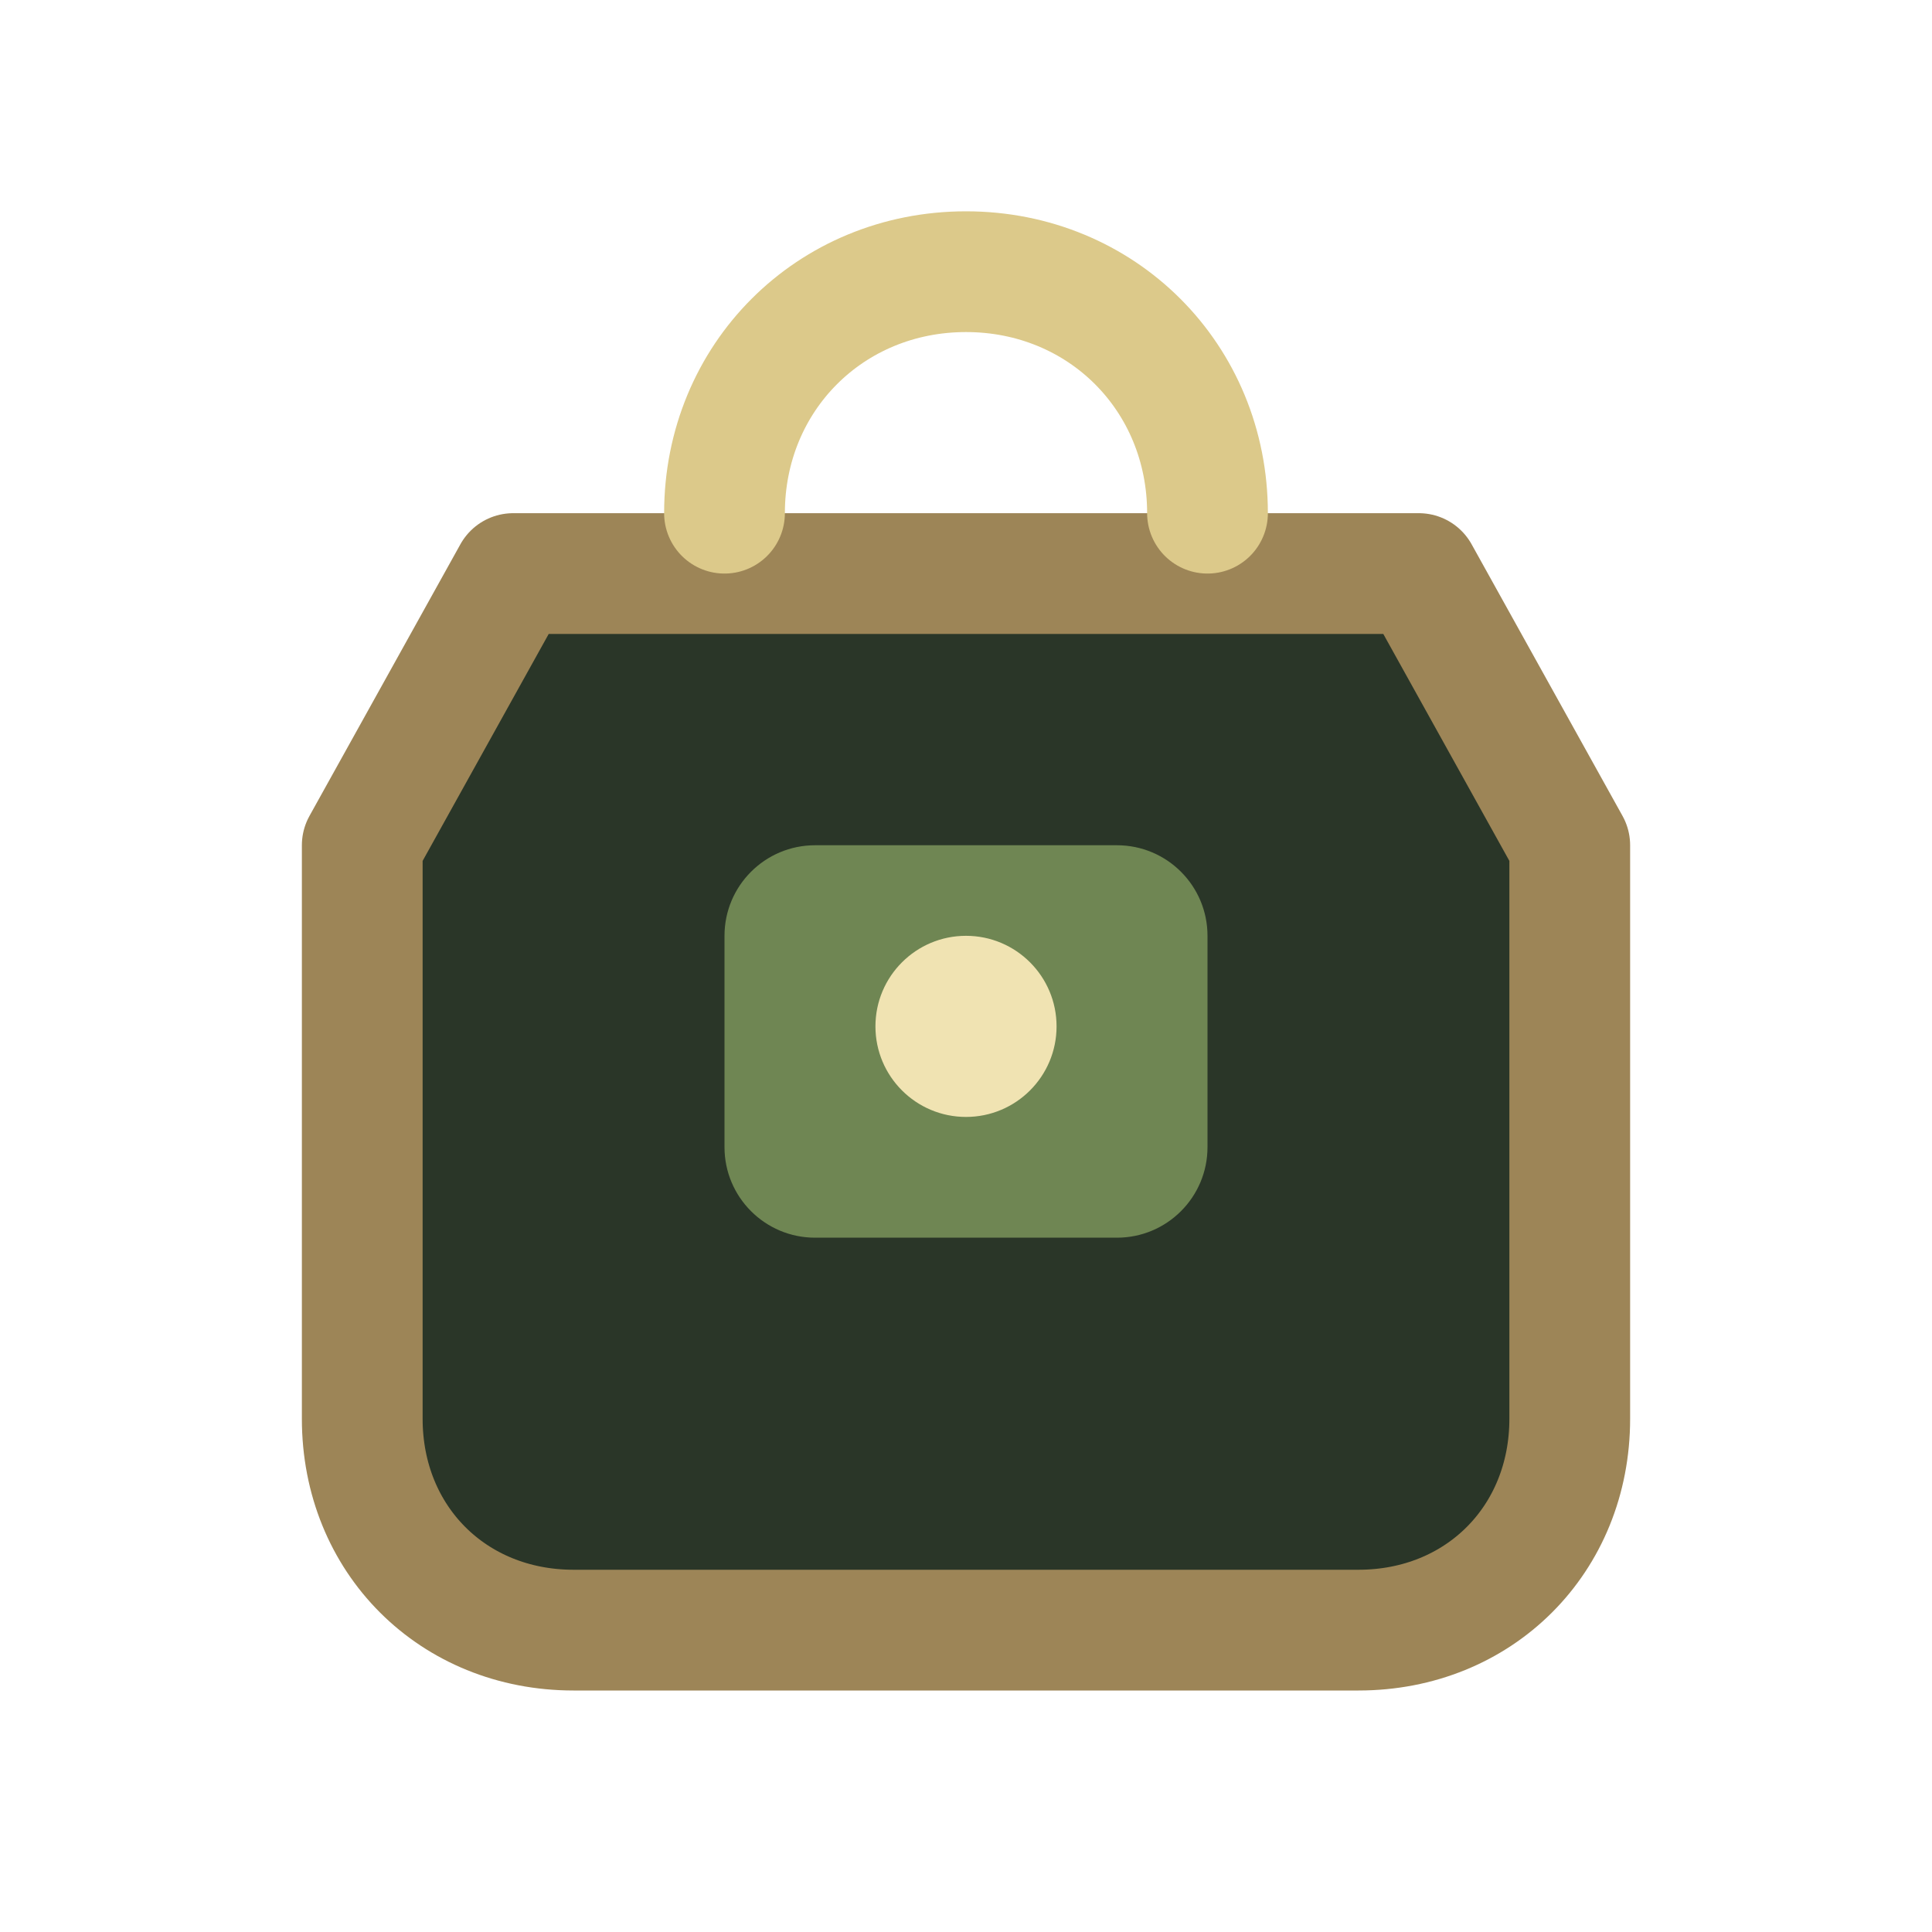
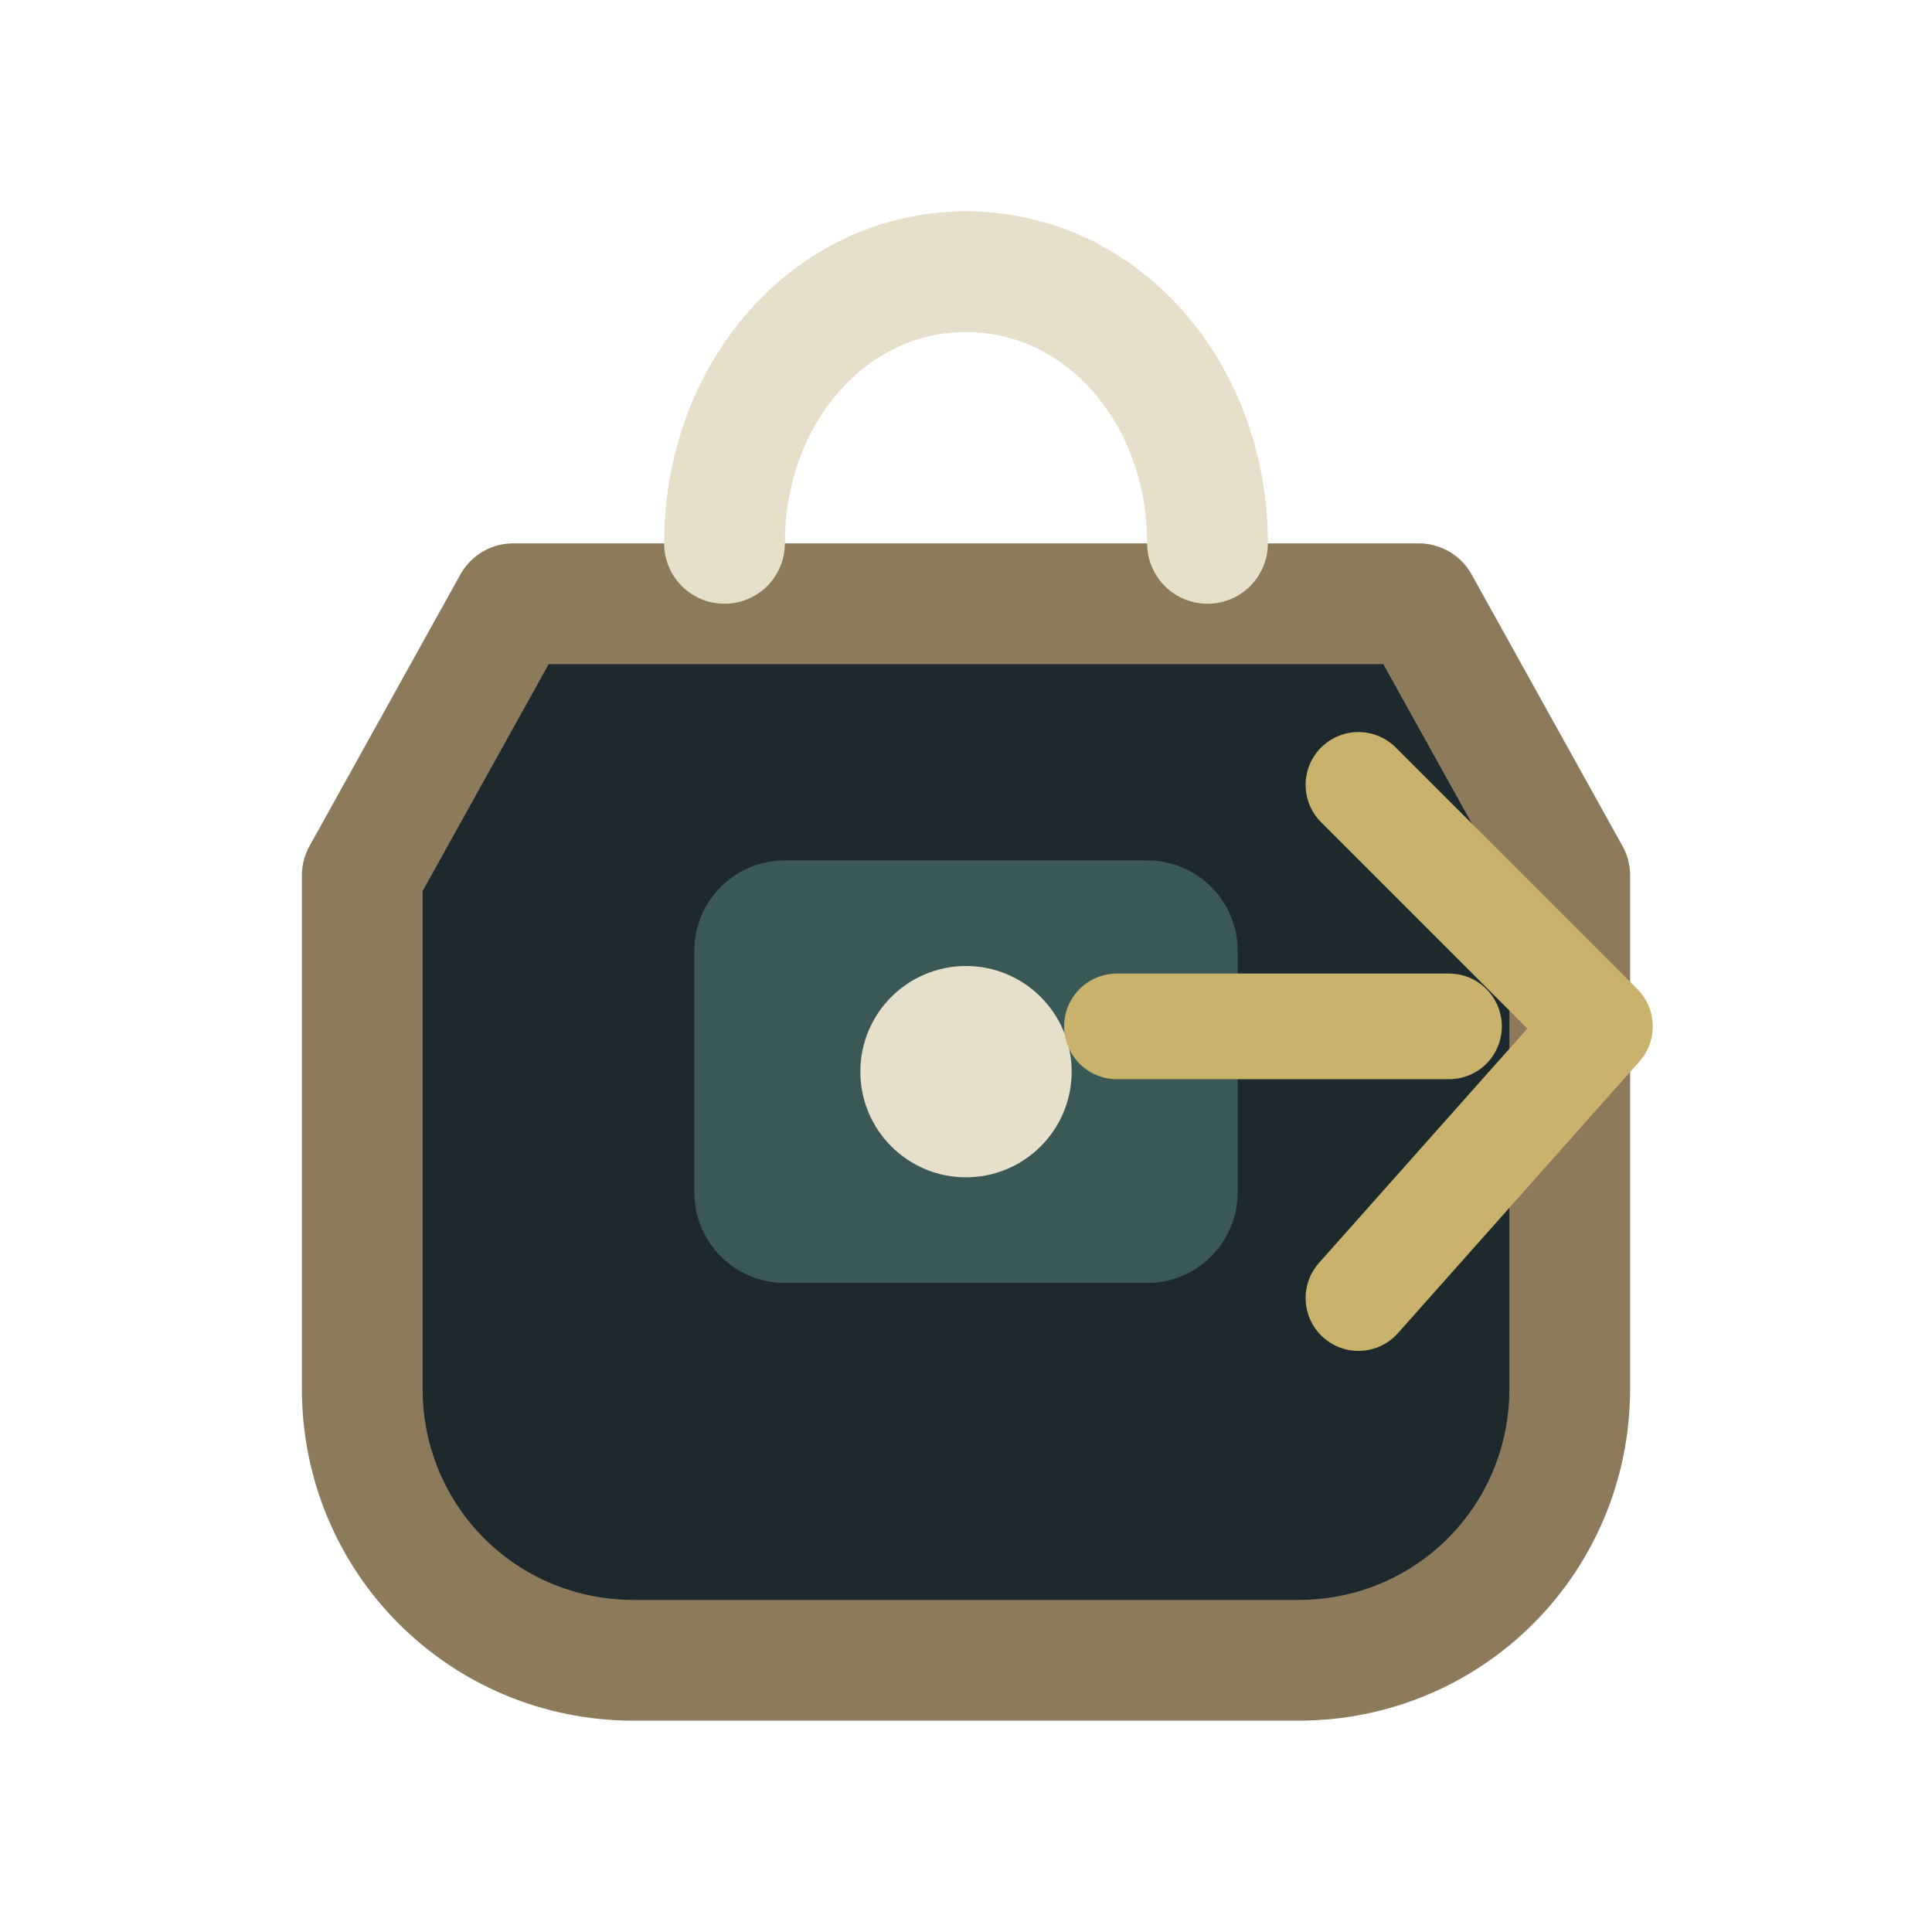
<svg xmlns="http://www.w3.org/2000/svg" width="128" height="128" viewBox="0 0 128 128">
-   <path d="M34 38h60l10 18v38c0 8-6 14-14 14H38c-8 0-14-6-14-14V56l10-18Z" fill="#2a3628" stroke="#9d8557" stroke-width="8" stroke-linejoin="round" />
-   <path d="M48 34c0-9 7-16 16-16s16 7 16 16" fill="none" stroke="#dcc98a" stroke-width="8" stroke-linecap="round" />
-   <rect x="48" y="56" width="32" height="26" rx="6" fill="#6f8653" />
-   <circle cx="64" cy="68" r="6" fill="#f0e3b2" />
+   <g stroke-linecap="round" stroke-linejoin="round">
+     <path d="M34 40h60l10 18v34c0 10-8 18-18 18H42c-10 0-18-8-18-18V58l10-18Z" fill="#1D292D" stroke="#8C7A5B" stroke-width="8" />
+     <path d="M48 36c0-10 7-18 16-18s16 8 16 18" fill="none" stroke="#E6DFC9" stroke-width="8" />
+     <rect x="46" y="57" width="36" height="28" rx="6" fill="#395856" />
+     <circle cx="64" cy="71" r="7" fill="#E6DFC9" />
+     <path d="M90 52 106 68 90 86" fill="none" stroke="#C9B26B" stroke-width="7" />
+     <path d="M96 68H74" stroke="#C9B26B" stroke-width="7" />
+   </g>
</svg>
